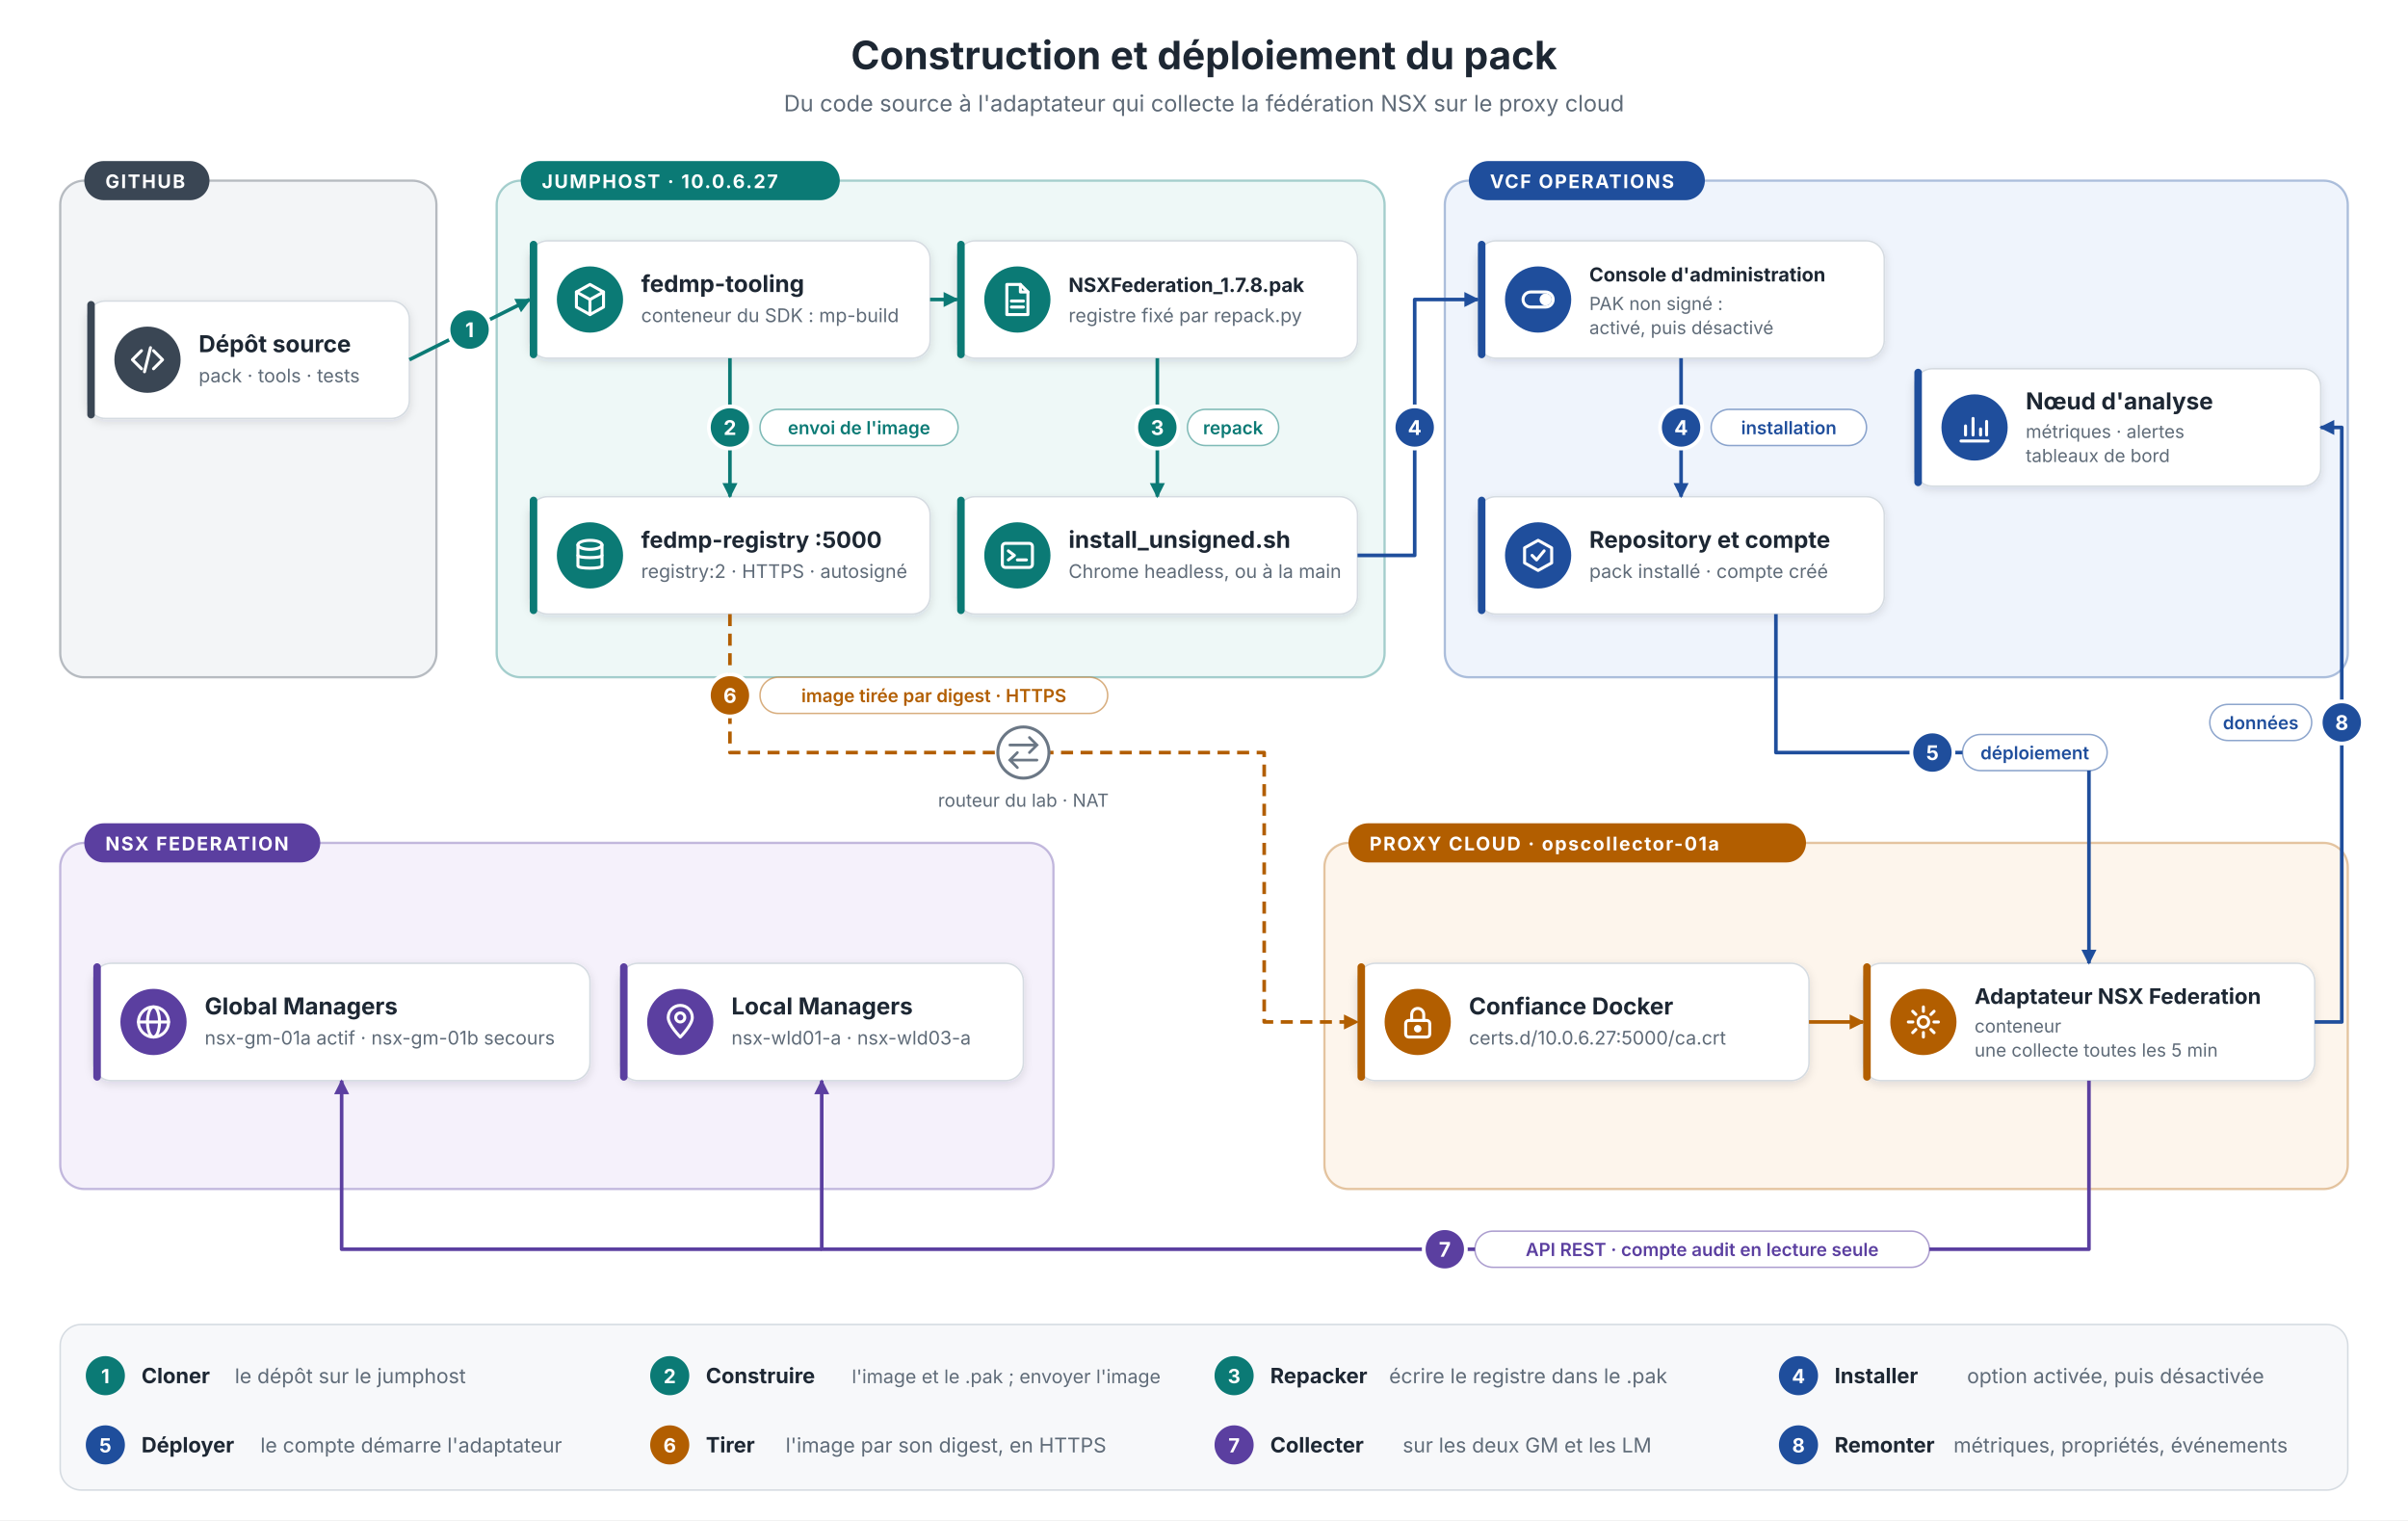
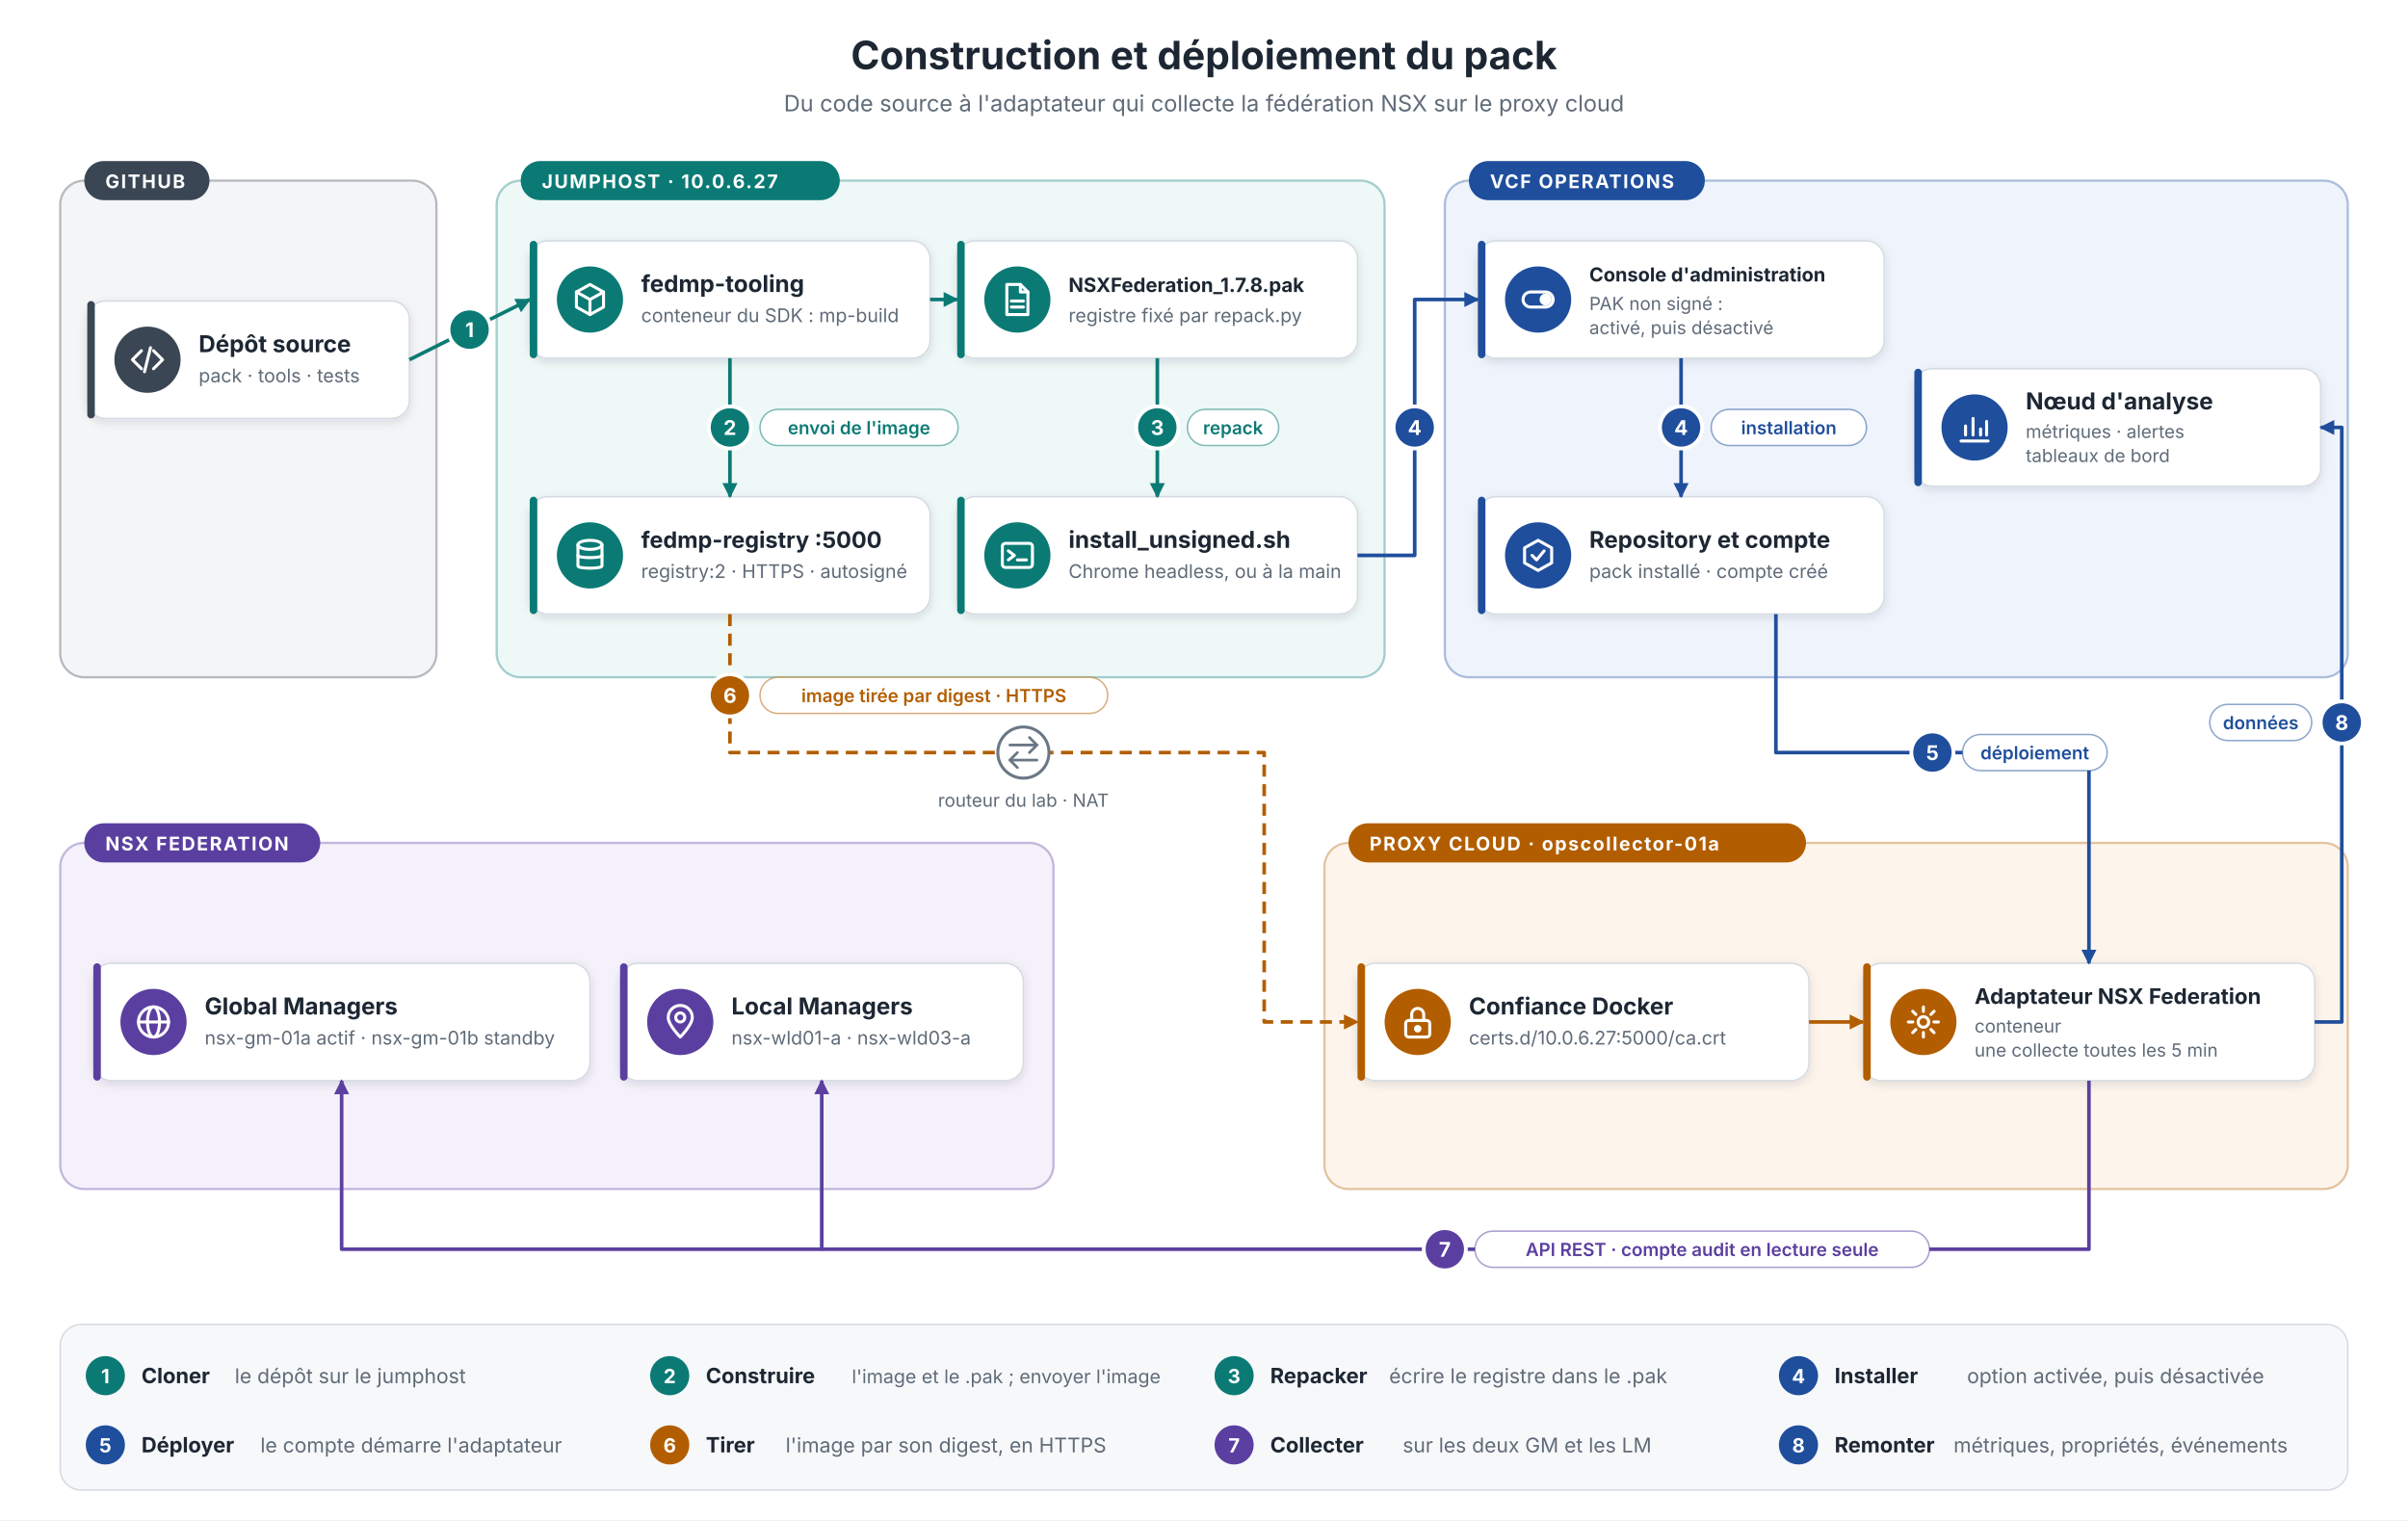
<svg xmlns="http://www.w3.org/2000/svg" width="1600" height="1010" viewBox="0 0 1600 1010" font-family="Inter, Segoe UI, Arial, Helvetica, sans-serif" fill="#1d2733">
  <defs>
    <filter id="sh" x="-10%" y="-20%" width="120%" height="150%">
      <feDropShadow dx="0" dy="2" stdDeviation="3" flood-color="#1d2733" flood-opacity="0.12" />
    </filter>
    <marker id="a-src" markerUnits="userSpaceOnUse" markerWidth="12" markerHeight="12" refX="10" refY="6" orient="auto">
      <path d="M1,1 L11,6 L1,11 z" fill="#3a4654" />
    </marker>
    <marker id="a-jump" markerUnits="userSpaceOnUse" markerWidth="12" markerHeight="12" refX="10" refY="6" orient="auto">
      <path d="M1,1 L11,6 L1,11 z" fill="#0b7a75" />
    </marker>
    <marker id="a-ops" markerUnits="userSpaceOnUse" markerWidth="12" markerHeight="12" refX="10" refY="6" orient="auto">
      <path d="M1,1 L11,6 L1,11 z" fill="#1f4e9c" />
    </marker>
    <marker id="a-proxy" markerUnits="userSpaceOnUse" markerWidth="12" markerHeight="12" refX="10" refY="6" orient="auto">
      <path d="M1,1 L11,6 L1,11 z" fill="#b25e00" />
    </marker>
    <marker id="a-nsx" markerUnits="userSpaceOnUse" markerWidth="12" markerHeight="12" refX="10" refY="6" orient="auto">
      <path d="M1,1 L11,6 L1,11 z" fill="#5b3fa0" />
    </marker>
    <marker id="a-net" markerUnits="userSpaceOnUse" markerWidth="12" markerHeight="12" refX="10" refY="6" orient="auto">
      <path d="M1,1 L11,6 L1,11 z" fill="#6b7785" />
    </marker>
  </defs>
  <rect width="1600" height="1010" fill="#ffffff" />
  <text x="800.0" y="46" font-size="26" fill="#1d2733" text-anchor="middle" font-weight="700">Construction et déploiement du pack</text>
  <text x="800.0" y="74" font-size="15" fill="#5f6b78" text-anchor="middle">Du code source à l'adaptateur qui collecte la fédération NSX sur le proxy cloud</text>
  <rect x="40" y="120" width="250" height="330" rx="16" fill="#f3f5f7" stroke="#3a4654" stroke-opacity="0.35" stroke-width="1.5" />
  <rect x="56" y="107" width="83.2" height="26" rx="13" fill="#3a4654" />
  <text x="70" y="125" font-size="12.5" fill="#ffffff" text-anchor="start" font-weight="700" letter-spacing="1">GITHUB</text>
  <rect x="330" y="120" width="590" height="330" rx="16" fill="#eef8f7" stroke="#0b7a75" stroke-opacity="0.35" stroke-width="1.5" />
  <rect x="346" y="107" width="212.0" height="26" rx="13" fill="#0b7a75" />
  <text x="360" y="125" font-size="12.5" fill="#ffffff" text-anchor="start" font-weight="700" letter-spacing="1">JUMPHOST · 10.0.6.27</text>
  <rect x="960" y="120" width="600" height="330" rx="16" fill="#eff4fc" stroke="#1f4e9c" stroke-opacity="0.35" stroke-width="1.5" />
  <rect x="976" y="107" width="156.8" height="26" rx="13" fill="#1f4e9c" />
  <text x="990" y="125" font-size="12.5" fill="#ffffff" text-anchor="start" font-weight="700" letter-spacing="1">VCF OPERATIONS</text>
  <rect x="40" y="560" width="660" height="230" rx="16" fill="#f5f1fb" stroke="#5b3fa0" stroke-opacity="0.35" stroke-width="1.5" />
  <rect x="56" y="547" width="156.8" height="26" rx="13" fill="#5b3fa0" />
  <text x="70" y="565" font-size="12.5" fill="#ffffff" text-anchor="start" font-weight="700" letter-spacing="1">NSX FEDERATION</text>
  <rect x="880" y="560" width="680" height="230" rx="16" fill="#fdf5ec" stroke="#b25e00" stroke-opacity="0.35" stroke-width="1.5" />
  <rect x="896" y="547" width="304.0" height="26" rx="13" fill="#b25e00" />
  <text x="910" y="565" font-size="12.5" fill="#ffffff" text-anchor="start" font-weight="700" letter-spacing="1">PROXY CLOUD · opscollector-01a</text>
  <rect x="58" y="200" width="214" height="78" rx="12" fill="#ffffff" stroke="#d5dbe1" filter="url(#sh)" />
  <rect x="58" y="200" width="5" height="78" rx="2.5" fill="#3a4654" />
  <circle cx="98" cy="239.0" r="22" fill="#3a4654" />
  <g transform="translate(86,227.0)" fill="none" stroke="#ffffff" stroke-width="2" stroke-linecap="round" stroke-linejoin="round">
    <path d="M8 6 L2 12 L8 18" />
    <path d="M16 6 L22 12 L16 18" />
    <path d="M14 4 L10 20" />
  </g>
  <text x="132" y="234.0" font-size="15.5" fill="#1d2733" text-anchor="start" font-weight="700">Dépôt source</text>
  <text x="132" y="254.0" font-size="12.5" fill="#5f6b78" text-anchor="start">pack · tools · tests</text>
  <rect x="352" y="160" width="266" height="78" rx="12" fill="#ffffff" stroke="#d5dbe1" filter="url(#sh)" />
  <rect x="352" y="160" width="5" height="78" rx="2.5" fill="#0b7a75" />
  <circle cx="392" cy="199.0" r="22" fill="#0b7a75" />
  <g transform="translate(380,187.0)" fill="none" stroke="#ffffff" stroke-width="2" stroke-linecap="round" stroke-linejoin="round">
    <path d="M12 2 L21 7 L21 17 L12 22 L3 17 L3 7 Z" />
    <path d="M3 7 L12 12 L21 7" />
    <path d="M12 12 L12 22" />
  </g>
  <text x="426" y="194.0" font-size="15.5" fill="#1d2733" text-anchor="start" font-weight="700">fedmp-tooling</text>
  <text x="426" y="214.0" font-size="12.5" fill="#5f6b78" text-anchor="start">conteneur du SDK : mp-build</text>
  <rect x="636" y="160" width="266" height="78" rx="12" fill="#ffffff" stroke="#d5dbe1" filter="url(#sh)" />
  <rect x="636" y="160" width="5" height="78" rx="2.5" fill="#0b7a75" />
  <circle cx="676" cy="199.0" r="22" fill="#0b7a75" />
  <g transform="translate(664,187.0)" fill="none" stroke="#ffffff" stroke-width="2" stroke-linecap="round" stroke-linejoin="round">
    <path d="M5 2 H14 L19 7 V22 H5 Z" />
    <path d="M14 2 V7 H19" />
    <path d="M8 13 H16" />
    <path d="M8 17 H16" />
  </g>
  <text x="710" y="194.0" font-size="13.043" fill="#1d2733" text-anchor="start" font-weight="700">NSXFederation_1.7.8.pak</text>
  <text x="710" y="214.0" font-size="12.5" fill="#5f6b78" text-anchor="start">registre fixé par repack.py</text>
  <rect x="352" y="330" width="266" height="78" rx="12" fill="#ffffff" stroke="#d5dbe1" filter="url(#sh)" />
  <rect x="352" y="330" width="5" height="78" rx="2.5" fill="#0b7a75" />
  <circle cx="392" cy="369.0" r="22" fill="#0b7a75" />
  <g transform="translate(380,357.0)" fill="none" stroke="#ffffff" stroke-width="2" stroke-linecap="round" stroke-linejoin="round">
    <ellipse cx="12" cy="5" rx="8" ry="3" />
    <path d="M4 5 V19 C4 21 20 21 20 19 V5" />
    <path d="M4 12 C4 14 20 14 20 12" />
  </g>
  <text x="426" y="364.0" font-size="15.0" fill="#1d2733" text-anchor="start" font-weight="700">fedmp-registry :5000</text>
  <text x="426" y="384.0" font-size="12.5" fill="#5f6b78" text-anchor="start">registry:2 · HTTPS · autosigné</text>
  <rect x="636" y="330" width="266" height="78" rx="12" fill="#ffffff" stroke="#d5dbe1" filter="url(#sh)" />
  <rect x="636" y="330" width="5" height="78" rx="2.5" fill="#0b7a75" />
  <circle cx="676" cy="369.0" r="22" fill="#0b7a75" />
  <g transform="translate(664,357.0)" fill="none" stroke="#ffffff" stroke-width="2" stroke-linecap="round" stroke-linejoin="round">
    <rect x="2" y="4" width="20" height="16" rx="2" />
    <path d="M6 9 L10 12 L6 15" />
    <path d="M12 15 H18" />
  </g>
  <text x="710" y="364.0" font-size="15.5" fill="#1d2733" text-anchor="start" font-weight="700">install_unsigned.sh</text>
  <text x="710" y="384.0" font-size="12.5" fill="#5f6b78" text-anchor="start">Chrome headless, ou à la main</text>
  <rect x="982" y="160" width="270" height="78" rx="12" fill="#ffffff" stroke="#d5dbe1" filter="url(#sh)" />
  <rect x="982" y="160" width="5" height="78" rx="2.5" fill="#1f4e9c" />
  <circle cx="1022" cy="199.0" r="22" fill="#1f4e9c" />
  <g transform="translate(1010,187.0)" fill="none" stroke="#ffffff" stroke-width="2" stroke-linecap="round" stroke-linejoin="round">
    <rect x="2" y="7" width="20" height="10" rx="5" />
    <circle cx="17" cy="12" r="3" fill="#ffffff" />
  </g>
  <text x="1056" y="187.0" font-size="12.778" fill="#1d2733" text-anchor="start" font-weight="700">Console d'administration</text>
  <text x="1056" y="206.0" font-size="12" fill="#5f6b78" text-anchor="start">PAK non signé :</text>
  <text x="1056" y="222.0" font-size="12" fill="#5f6b78" text-anchor="start">activé, puis désactivé</text>
  <rect x="982" y="330" width="270" height="78" rx="12" fill="#ffffff" stroke="#d5dbe1" filter="url(#sh)" />
  <rect x="982" y="330" width="5" height="78" rx="2.5" fill="#1f4e9c" />
  <circle cx="1022" cy="369.0" r="22" fill="#1f4e9c" />
  <g transform="translate(1010,357.0)" fill="none" stroke="#ffffff" stroke-width="2" stroke-linecap="round" stroke-linejoin="round">
    <path d="M12 2 L21 7 L21 17 L12 22 L3 17 L3 7 Z" />
    <path d="M8 12 L11 15 L16 9" />
  </g>
  <text x="1056" y="364.0" font-size="15.333" fill="#1d2733" text-anchor="start" font-weight="700">Repository et compte</text>
  <text x="1056" y="384.0" font-size="12.5" fill="#5f6b78" text-anchor="start">pack installé · compte créé</text>
  <rect x="1272" y="245" width="270" height="78" rx="12" fill="#ffffff" stroke="#d5dbe1" filter="url(#sh)" />
  <rect x="1272" y="245" width="5" height="78" rx="2.5" fill="#1f4e9c" />
  <circle cx="1312" cy="284.0" r="22" fill="#1f4e9c" />
  <g transform="translate(1300,272.0)" fill="none" stroke="#ffffff" stroke-width="2" stroke-linecap="round" stroke-linejoin="round">
    <path d="M3 21 H21" />
    <path d="M6 17 V11" />
    <path d="M11 17 V6" />
    <path d="M16 17 V13" />
    <path d="M20 17 V8" />
  </g>
  <text x="1346" y="272.0" font-size="15.5" fill="#1d2733" text-anchor="start" font-weight="700">Nœud d'analyse</text>
  <text x="1346" y="291.0" font-size="12" fill="#5f6b78" text-anchor="start">métriques · alertes</text>
  <text x="1346" y="307.0" font-size="12" fill="#5f6b78" text-anchor="start">tableaux de bord</text>
  <rect x="62" y="640" width="330" height="78" rx="12" fill="#ffffff" stroke="#d5dbe1" filter="url(#sh)" />
  <rect x="62" y="640" width="5" height="78" rx="2.5" fill="#5b3fa0" />
  <circle cx="102" cy="679.0" r="22" fill="#5b3fa0" />
  <g transform="translate(90,667.0)" fill="none" stroke="#ffffff" stroke-width="2" stroke-linecap="round" stroke-linejoin="round">
    <circle cx="12" cy="12" r="10" />
    <ellipse cx="12" cy="12" rx="4" ry="10" />
    <path d="M2 12 H22" />
  </g>
  <text x="136" y="674.0" font-size="15.5" fill="#1d2733" text-anchor="start" font-weight="700">Global Managers</text>
-   <text x="136" y="694.0" font-size="12.5" fill="#5f6b78" text-anchor="start">nsx-gm-01a actif · nsx-gm-01b secours</text>
+   <text x="136" y="694.0" font-size="12.5" fill="#5f6b78" text-anchor="start">nsx-gm-01a actif · nsx-gm-01b standby</text>
  <rect x="412" y="640" width="268" height="78" rx="12" fill="#ffffff" stroke="#d5dbe1" filter="url(#sh)" />
  <rect x="412" y="640" width="5" height="78" rx="2.5" fill="#5b3fa0" />
  <circle cx="452" cy="679.0" r="22" fill="#5b3fa0" />
  <g transform="translate(440,667.0)" fill="none" stroke="#ffffff" stroke-width="2" stroke-linecap="round" stroke-linejoin="round">
    <path d="M12 22 C12 22 4 14 4 9 A8 8 0 0 1 20 9 C20 14 12 22 12 22 Z" />
    <circle cx="12" cy="9" r="3" />
  </g>
  <text x="486" y="674.0" font-size="15.5" fill="#1d2733" text-anchor="start" font-weight="700">Local Managers</text>
  <text x="486" y="694.0" font-size="12.5" fill="#5f6b78" text-anchor="start">nsx-wld01-a · nsx-wld03-a</text>
  <rect x="902" y="640" width="300" height="78" rx="12" fill="#ffffff" stroke="#d5dbe1" filter="url(#sh)" />
  <rect x="902" y="640" width="5" height="78" rx="2.5" fill="#b25e00" />
  <circle cx="942" cy="679.0" r="22" fill="#b25e00" />
  <g transform="translate(930,667.0)" fill="none" stroke="#ffffff" stroke-width="2" stroke-linecap="round" stroke-linejoin="round">
    <rect x="4" y="11" width="16" height="11" rx="2" />
    <path d="M8 11 V7 A4 4 0 0 1 16 7 V11" />
    <circle cx="12" cy="16.5" r="1.5" fill="#ffffff" />
  </g>
  <text x="976" y="674.0" font-size="15.5" fill="#1d2733" text-anchor="start" font-weight="700">Confiance Docker</text>
  <text x="976" y="694.0" font-size="12.5" fill="#5f6b78" text-anchor="start">certs.d/10.0.6.27:5000/ca.crt</text>
  <rect x="1238" y="640" width="300" height="78" rx="12" fill="#ffffff" stroke="#d5dbe1" filter="url(#sh)" />
  <rect x="1238" y="640" width="5" height="78" rx="2.5" fill="#b25e00" />
  <circle cx="1278" cy="679.0" r="22" fill="#b25e00" />
  <g transform="translate(1266,667.0)" fill="none" stroke="#ffffff" stroke-width="2" stroke-linecap="round" stroke-linejoin="round">
    <circle cx="12" cy="12" r="3.5" />
    <path d="M12 2 V5 M12 19 V22 M2 12 H5 M19 12 H22 M4.9 4.9 L7 7 M17 17 L19.1 19.1 M4.9 19.1 L7 17 M17 7 L19.1 4.9" />
  </g>
  <text x="1312" y="667.0" font-size="14.267" fill="#1d2733" text-anchor="start" font-weight="700">Adaptateur NSX Federation</text>
  <text x="1312" y="686.0" font-size="12" fill="#5f6b78" text-anchor="start">conteneur</text>
  <text x="1312" y="702.0" font-size="12" fill="#5f6b78" text-anchor="start">une collecte toutes les 5 min</text>
  <path d="M272,239 L352,199" fill="none" stroke="#0b7a75" stroke-width="2.4" stroke-linejoin="round" marker-end="url(#a-jump)" />
  <circle cx="312" cy="219" r="14" fill="#0b7a75" stroke="#ffffff" stroke-width="2.5" />
  <text x="312" y="224" font-size="13.5" fill="#ffffff" text-anchor="middle" font-weight="700">1</text>
  <path d="M618,199 L636,199" fill="none" stroke="#0b7a75" stroke-width="2.4" stroke-linejoin="round" marker-end="url(#a-jump)" />
  <path d="M485,238 L485,330" fill="none" stroke="#0b7a75" stroke-width="2.4" stroke-linejoin="round" marker-end="url(#a-jump)" />
  <circle cx="485" cy="284" r="14" fill="#0b7a75" stroke="#ffffff" stroke-width="2.5" />
  <text x="485" y="289" font-size="13.5" fill="#ffffff" text-anchor="middle" font-weight="700">2</text>
  <rect x="505" y="272" width="131.6" height="24" rx="12" fill="#ffffff" stroke="#0b7a75" stroke-opacity="0.5" />
  <text x="570.8" y="288.5" font-size="12" fill="#0b7a75" text-anchor="middle" font-weight="600">envoi de l'image</text>
  <path d="M769,238 L769,330" fill="none" stroke="#0b7a75" stroke-width="2.4" stroke-linejoin="round" marker-end="url(#a-jump)" />
  <circle cx="769" cy="284" r="14" fill="#0b7a75" stroke="#ffffff" stroke-width="2.5" />
  <text x="769" y="289" font-size="13.5" fill="#ffffff" text-anchor="middle" font-weight="700">3</text>
  <rect x="789" y="272" width="60.6" height="24" rx="12" fill="#ffffff" stroke="#0b7a75" stroke-opacity="0.5" />
  <text x="819.3" y="288.5" font-size="12" fill="#0b7a75" text-anchor="middle" font-weight="600">repack</text>
  <path d="M902,369 L940,369 L940,199 L982,199" fill="none" stroke="#1f4e9c" stroke-width="2.4" stroke-linejoin="round" marker-end="url(#a-ops)" />
  <circle cx="940" cy="284" r="14" fill="#1f4e9c" stroke="#ffffff" stroke-width="2.5" />
  <text x="940" y="289" font-size="13.5" fill="#ffffff" text-anchor="middle" font-weight="700">4</text>
  <path d="M1117,238 L1117,330" fill="none" stroke="#1f4e9c" stroke-width="2.4" stroke-linejoin="round" marker-end="url(#a-ops)" />
  <circle cx="1117" cy="284" r="14" fill="#1f4e9c" stroke="#ffffff" stroke-width="2.5" />
  <text x="1117" y="289" font-size="13.5" fill="#ffffff" text-anchor="middle" font-weight="700">4</text>
  <rect x="1137" y="272" width="103.2" height="24" rx="12" fill="#ffffff" stroke="#1f4e9c" stroke-opacity="0.5" />
  <text x="1188.6" y="288.5" font-size="12" fill="#1f4e9c" text-anchor="middle" font-weight="600">installation</text>
  <path d="M1180,408 L1180,500 L1388,500 L1388,640" fill="none" stroke="#1f4e9c" stroke-width="2.4" stroke-linejoin="round" marker-end="url(#a-ops)" />
  <circle cx="1284" cy="500" r="14" fill="#1f4e9c" stroke="#ffffff" stroke-width="2.5" />
  <text x="1284" y="505" font-size="13.5" fill="#ffffff" text-anchor="middle" font-weight="700">5</text>
  <rect x="1304" y="488" width="96.1" height="24" rx="12" fill="#ffffff" stroke="#1f4e9c" stroke-opacity="0.5" />
  <text x="1352.05" y="504.5" font-size="12" fill="#1f4e9c" text-anchor="middle" font-weight="600">déploiement</text>
  <path d="M485,408 L485,500 L840,500 L840,679 L902,679" fill="none" stroke="#b25e00" stroke-width="2.4" stroke-linejoin="round" stroke-dasharray="8 5" marker-end="url(#a-proxy)" />
  <circle cx="485" cy="462" r="14" fill="#b25e00" stroke="#ffffff" stroke-width="2.5" />
  <text x="485" y="467" font-size="13.5" fill="#ffffff" text-anchor="middle" font-weight="700">6</text>
  <rect x="505" y="450" width="231.0" height="24" rx="12" fill="#ffffff" stroke="#b25e00" stroke-opacity="0.5" />
  <text x="620.5" y="466.5" font-size="12" fill="#b25e00" text-anchor="middle" font-weight="600">image tirée par digest · HTTPS</text>
  <circle cx="680" cy="500" r="17" fill="#ffffff" stroke="#6b7785" stroke-width="2" />
  <path d="M671,495 H689 M684,490 L689,495 L684,500 M689,505 H671 M676,500 L671,505 L676,510" fill="none" stroke="#6b7785" stroke-width="1.8" stroke-linecap="round" />
  <text x="680" y="536" font-size="12" fill="#5f6b78" text-anchor="middle">routeur du lab · NAT</text>
  <path d="M1202,679 L1238,679" fill="none" stroke="#b25e00" stroke-width="2.4" stroke-linejoin="round" marker-end="url(#a-proxy)" />
  <path d="M1388,718 L1388,830 L546,830 L546,718" fill="none" stroke="#5b3fa0" stroke-width="2.4" stroke-linejoin="round" marker-end="url(#a-nsx)" />
  <path d="M546,830 L227,830 L227,718" fill="none" stroke="#5b3fa0" stroke-width="2.4" stroke-linejoin="round" marker-end="url(#a-nsx)" />
  <circle cx="960" cy="830" r="14" fill="#5b3fa0" stroke="#ffffff" stroke-width="2.5" />
  <text x="960" y="835" font-size="13.5" fill="#ffffff" text-anchor="middle" font-weight="700">7</text>
  <rect x="980" y="818" width="302.0" height="24" rx="12" fill="#ffffff" stroke="#5b3fa0" stroke-opacity="0.5" />
  <text x="1131.0" y="834.5" font-size="12" fill="#5b3fa0" text-anchor="middle" font-weight="600">API REST · compte audit en lecture seule</text>
  <path d="M1538,679 L1556,679 L1556,284 L1542,284" fill="none" stroke="#1f4e9c" stroke-width="2.4" stroke-linejoin="round" marker-end="url(#a-ops)" />
  <circle cx="1556" cy="480" r="14" fill="#1f4e9c" stroke="#ffffff" stroke-width="2.5" />
  <text x="1556" y="485" font-size="13.5" fill="#ffffff" text-anchor="middle" font-weight="700">8</text>
  <rect x="1468.3" y="468" width="67.7" height="24" rx="12" fill="#ffffff" stroke="#1f4e9c" stroke-opacity="0.5" />
  <text x="1502.15" y="484.5" font-size="12" fill="#1f4e9c" text-anchor="middle" font-weight="600">données</text>
  <rect x="40" y="880" width="1520" height="110" rx="14" fill="#f7f8fa" stroke="#d5dbe1" />
  <circle cx="70" cy="914" r="13" fill="#0b7a75" />
  <text x="70" y="919" font-size="13" fill="#ffffff" text-anchor="middle" font-weight="700">1</text>
  <text x="94" y="919" font-size="14" fill="#1d2733" text-anchor="start" font-weight="700">Cloner</text>
  <text x="156" y="919" font-size="13.5" fill="#5f6b78" text-anchor="start">le dépôt sur le jumphost</text>
  <circle cx="445" cy="914" r="13" fill="#0b7a75" />
  <text x="445" y="919" font-size="13" fill="#ffffff" text-anchor="middle" font-weight="700">2</text>
  <text x="469" y="919" font-size="14" fill="#1d2733" text-anchor="start" font-weight="700">Construire</text>
  <text x="566" y="919" font-size="12.537" fill="#5f6b78" text-anchor="start">l'image et le .pak ; envoyer l'image</text>
  <circle cx="820" cy="914" r="13" fill="#0b7a75" />
  <text x="820" y="919" font-size="13" fill="#ffffff" text-anchor="middle" font-weight="700">3</text>
  <text x="844" y="919" font-size="14" fill="#1d2733" text-anchor="start" font-weight="700">Repacker</text>
  <text x="923" y="919" font-size="13.5" fill="#5f6b78" text-anchor="start">écrire le registre dans le .pak</text>
  <circle cx="1195" cy="914" r="13" fill="#1f4e9c" />
  <text x="1195" y="919" font-size="13" fill="#ffffff" text-anchor="middle" font-weight="700">4</text>
  <text x="1219" y="919" font-size="14" fill="#1d2733" text-anchor="start" font-weight="700">Installer</text>
  <text x="1307" y="919" font-size="13.5" fill="#5f6b78" text-anchor="start">option activée, puis désactivée</text>
  <circle cx="70" cy="960" r="13" fill="#1f4e9c" />
  <text x="70" y="965" font-size="13" fill="#ffffff" text-anchor="middle" font-weight="700">5</text>
  <text x="94" y="965" font-size="14" fill="#1d2733" text-anchor="start" font-weight="700">Déployer</text>
  <text x="173" y="965" font-size="13.5" fill="#5f6b78" text-anchor="start">le compte démarre l'adaptateur</text>
  <circle cx="445" cy="960" r="13" fill="#b25e00" />
  <text x="445" y="965" font-size="13" fill="#ffffff" text-anchor="middle" font-weight="700">6</text>
  <text x="469" y="965" font-size="14" fill="#1d2733" text-anchor="start" font-weight="700">Tirer</text>
  <text x="522" y="965" font-size="13.5" fill="#5f6b78" text-anchor="start">l'image par son digest, en HTTPS</text>
  <circle cx="820" cy="960" r="13" fill="#5b3fa0" />
  <text x="820" y="965" font-size="13" fill="#ffffff" text-anchor="middle" font-weight="700">7</text>
  <text x="844" y="965" font-size="14" fill="#1d2733" text-anchor="start" font-weight="700">Collecter</text>
  <text x="932" y="965" font-size="13.5" fill="#5f6b78" text-anchor="start">sur les deux GM et les LM</text>
  <circle cx="1195" cy="960" r="13" fill="#1f4e9c" />
  <text x="1195" y="965" font-size="13" fill="#ffffff" text-anchor="middle" font-weight="700">8</text>
  <text x="1219" y="965" font-size="14" fill="#1d2733" text-anchor="start" font-weight="700">Remonter</text>
  <text x="1298" y="965" font-size="13.5" fill="#5f6b78" text-anchor="start">métriques, propriétés, événements</text>
</svg>
